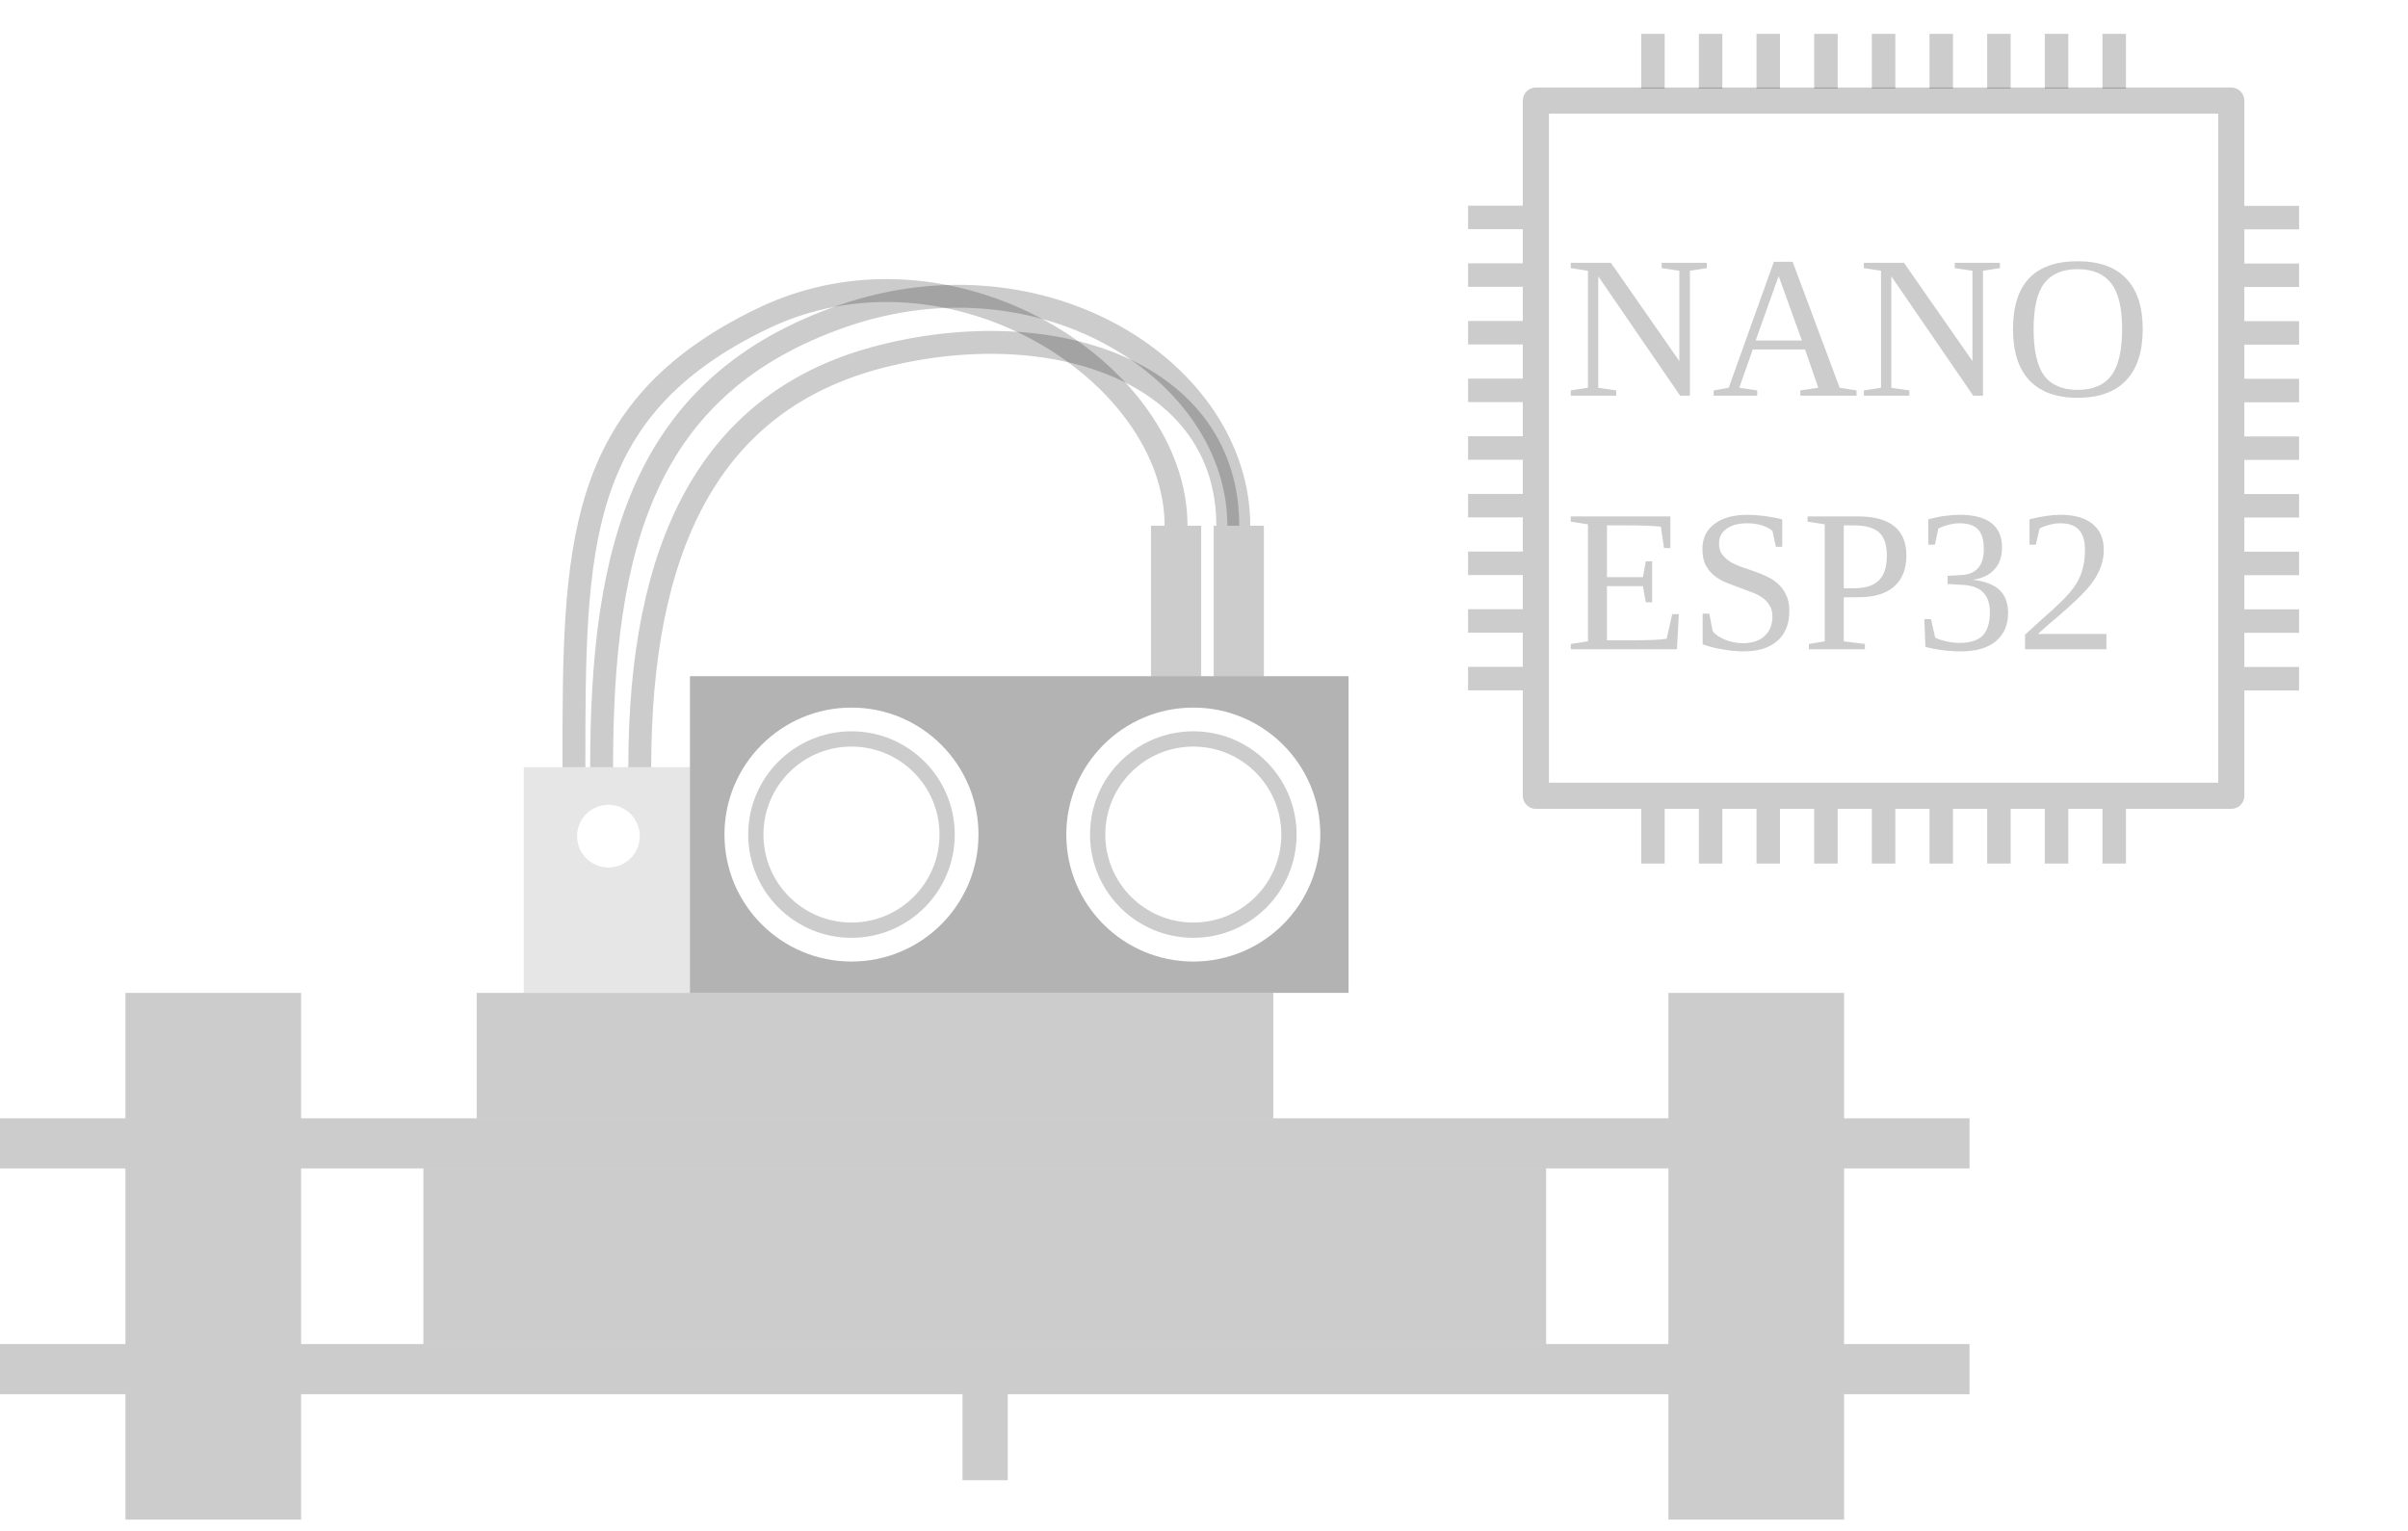
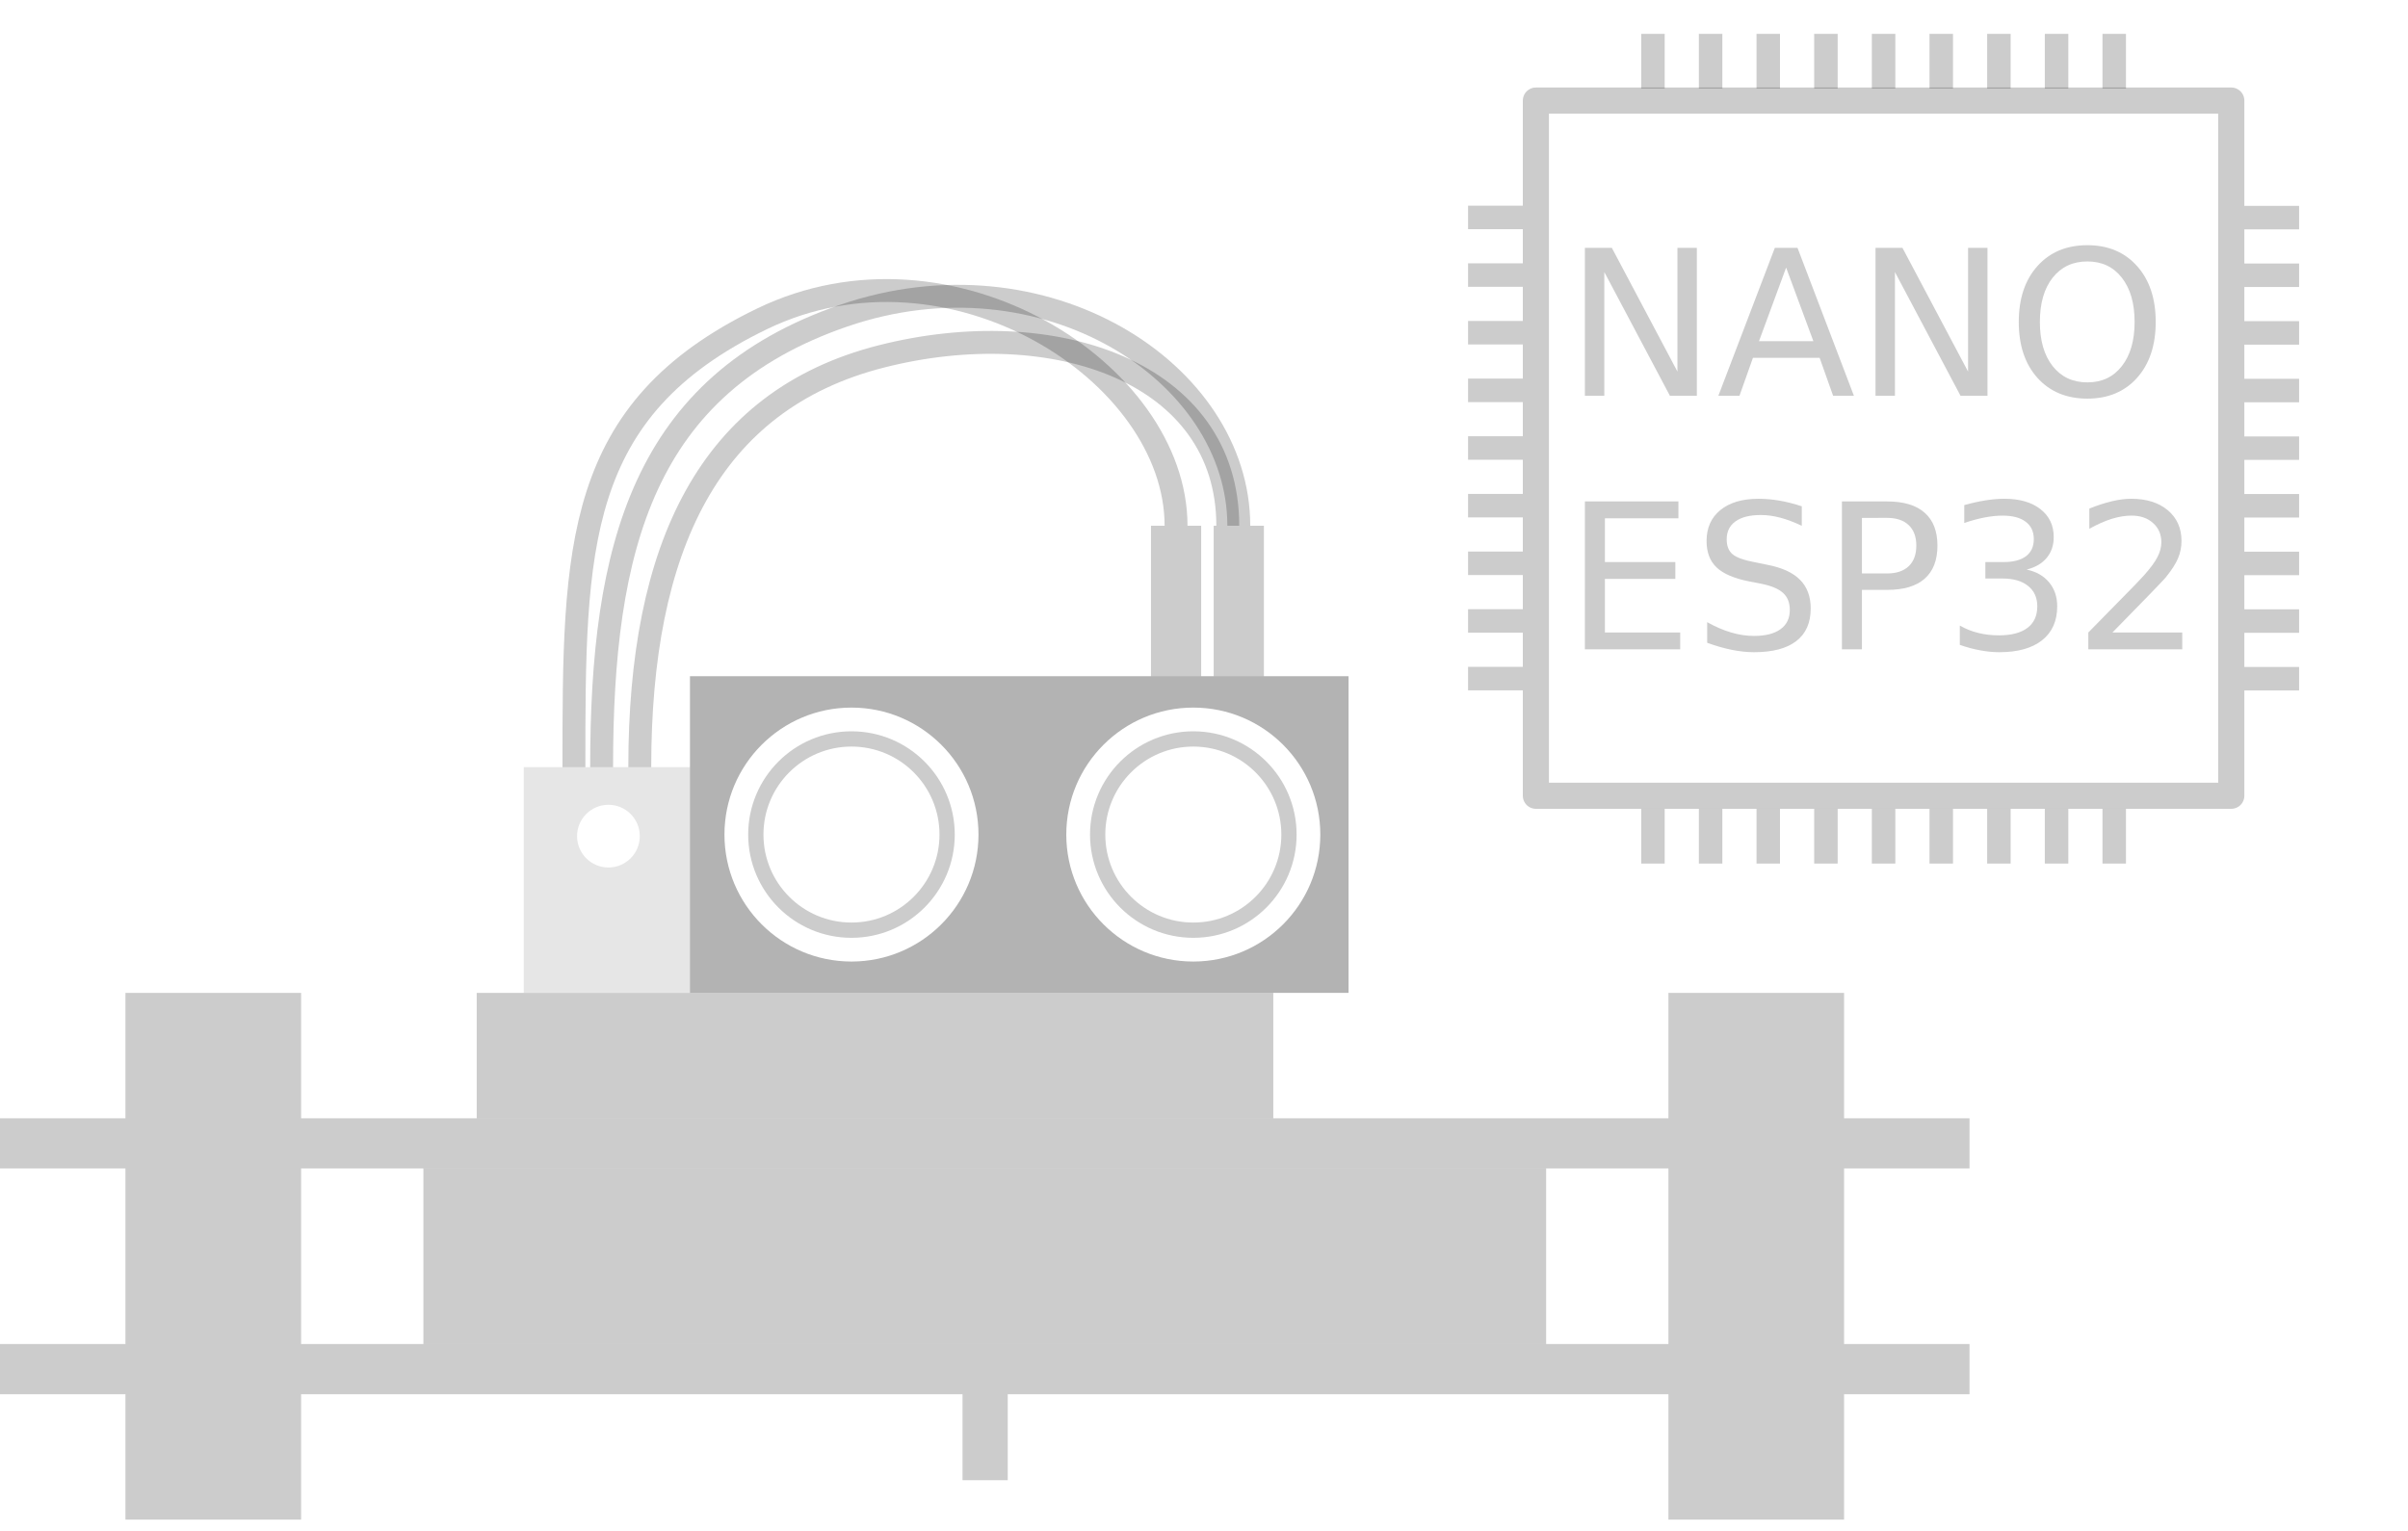
<svg xmlns="http://www.w3.org/2000/svg" width="129" height="82" viewBox="0 0 129 82" fill="none" version="1.1" id="svg29">
  <defs id="defs29">
    <rect x="84.616" y="15.37" width="45.085" height="32.786" id="rect66" />
  </defs>
  <g id="g29" transform="matrix(0.8179072,0,0,0.8179072,0,14.82847)">
    <path d="M 80.418,16.317 C 80.418,6.251 69.019,2.348 57.721,5.224 46.423,8.1 41.904,17.754 41.904,32.133" stroke="#444458" stroke-width="1.5" id="path1" style="stroke:#000000;stroke-opacity:0.2" />
    <path d="M 81.139,16.317 C 81.139,6.251 68.403,-1.965 55.256,2.554 42.11,7.073 39.405,17.754 39.405,32.133" stroke="#E0E0E0" stroke-width="1.5" id="path2" style="stroke:#000000;stroke-opacity:0.2" />
    <rect x="79.495" y="16.317" width="3.287" height="9.86" fill="#B9B9B9" id="rect2" style="fill:#000000;fill-opacity:0.2" />
    <path d="M 77.03,16.317 C 77.03,6.251 62.24,-3.198 49.916,2.759 37.591,8.716 37.591,17.754 37.591,32.133" stroke="#178ACE" stroke-width="1.5" id="path3" style="stroke:#000000;stroke-opacity:0.2" />
    <rect x="75.387" y="16.317" width="3.287" height="9.86" fill="#B9B9B9" id="rect4" style="fill:#000000;fill-opacity:0.2" />
    <path id="rect6" style="fill:#000000;fill-opacity:0.1" d="m 34.305,32.133 v 14.791 l 10.886,-5.26e-4 v -14.79 z m 5.545,2.465 c 1.135,-3.03e-4 2.055,0.92 2.055,2.055 3.02e-4,1.135 -0.92,2.055 -2.055,2.055 -1.134,-7.76e-4 -2.053,-0.921 -2.053,-2.055 -3.03e-4,-1.134 0.919,-2.054 2.053,-2.055 z" />
    <path id="rect7" style="fill:#000000;fill-opacity:0.3" d="M 45.191,26.176 V 46.924 H 88.328 V 26.176 Z m 10.578,2.055 a 8.319,8.319 0 0 1 8.32,8.32 8.319,8.319 0 0 1 -8.32,8.318 8.319,8.319 0 0 1 -8.318,-8.318 8.319,8.319 0 0 1 8.318,-8.32 z m 22.391,0 a 8.319,8.319 0 0 1 8.318,8.32 8.319,8.319 0 0 1 -8.318,8.318 8.319,8.319 0 0 1 -8.32,-8.318 8.319,8.319 0 0 1 8.32,-8.32 z" />
    <circle cx="55.77" cy="36.55" r="6.265" fill="#444458" id="circle9" style="fill:none;stroke:#000000;stroke-opacity:0.2" />
    <circle cx="78.16" cy="36.55" r="6.265" fill="#444458" id="circle13" style="fill:none;stroke:#000000;stroke-opacity:0.2" />
    <path id="rect15" d="m 31.223,46.924 v 8.217 H 73.127 83.398 V 46.924 H 73.127 Z" style="fill:#000000;fill-opacity:0.2" />
    <path id="rect17" style="fill:#000000;fill-opacity:0.2" d="m 8.217,46.924 v 8.217 H 0 v 3.285 H 8.217 V 69.93 H 0 v 3.287 h 8.217 v 8.217 H 19.721 V 73.217 H 109.279 v 8.217 h 11.504 V 73.217 H 129 v -3.287 h -8.217 V 58.426 H 129 v -3.285 h -8.217 v -8.217 h -11.504 v 8.217 H 19.721 V 46.924 Z M 19.721,58.426 H 109.279 V 69.93 H 19.721 Z" />
    <rect x="63.043" y="73.217" width="2.962" height="5.635" fill="#5d5d5d" id="rect18" style="fill:#000000;fill-opacity:0.2;stroke-width:0.885" />
    <rect x="27.731" y="58.426" width="73.538" height="11.503" fill="#444458" id="rect25" style="fill:#000000;fill-opacity:0.2" />
  </g>
  <rect style="fill:none;fill-opacity:0.1;stroke:#000000;stroke-width:1.4;stroke-linejoin:round;stroke-dasharray:none;stroke-opacity:0.2" id="rect29" width="37.253" height="37.253" x="82.28" y="5.39" />
  <rect style="fill:none;fill-opacity:0.1;stroke:#000000;stroke-width:1.258;stroke-linecap:butt;stroke-dasharray:none;stroke-opacity:0.2" id="rect30" width="1.9073486e-06" height="2.934" x="91.64" y="1.814" />
  <rect style="fill:none;fill-opacity:0.1;stroke:#000000;stroke-width:1.258;stroke-linecap:butt;stroke-dasharray:none;stroke-opacity:0.2" id="rect31" width="1.9073486e-06" height="2.934" x="94.728" y="1.814" />
  <rect style="fill:none;fill-opacity:0.1;stroke:#000000;stroke-width:1.258;stroke-linecap:butt;stroke-dasharray:none;stroke-opacity:0.2" id="rect32" width="1.9073486e-06" height="2.934" x="88.551" y="1.814" />
  <rect style="fill:none;fill-opacity:0.1;stroke:#000000;stroke-width:1.258;stroke-linecap:butt;stroke-dasharray:none;stroke-opacity:0.2" id="rect33" width="1.9073486e-06" height="2.934" x="100.906" y="1.814" />
  <rect style="fill:none;fill-opacity:0.1;stroke:#000000;stroke-width:1.258;stroke-linecap:butt;stroke-dasharray:none;stroke-opacity:0.2" id="rect34" width="1.9073486e-06" height="2.934" x="103.995" y="1.814" />
  <rect style="fill:none;fill-opacity:0.1;stroke:#000000;stroke-width:1.258;stroke-linecap:butt;stroke-dasharray:none;stroke-opacity:0.2" id="rect35" width="1.9073486e-06" height="2.934" x="97.817" y="1.814" />
  <rect style="fill:none;fill-opacity:0.1;stroke:#000000;stroke-width:1.258;stroke-linecap:butt;stroke-dasharray:none;stroke-opacity:0.2" id="rect36" width="1.9073486e-06" height="2.934" x="110.173" y="1.814" />
  <rect style="fill:none;fill-opacity:0.1;stroke:#000000;stroke-width:1.258;stroke-linecap:butt;stroke-dasharray:none;stroke-opacity:0.2" id="rect37" width="1.9073486e-06" height="2.934" x="113.262" y="1.814" />
  <rect style="fill:none;fill-opacity:0.1;stroke:#000000;stroke-width:1.258;stroke-linecap:butt;stroke-dasharray:none;stroke-opacity:0.2" id="rect38" width="1.9073486e-06" height="2.934" x="107.084" y="1.814" />
  <rect style="fill:none;fill-opacity:0.1;stroke:#000000;stroke-width:1.258;stroke-linecap:butt;stroke-dasharray:none;stroke-opacity:0.2" id="rect39" width="1.9073486e-06" height="2.934" x="91.64" y="43.343" />
  <rect style="fill:none;fill-opacity:0.1;stroke:#000000;stroke-width:1.258;stroke-linecap:butt;stroke-dasharray:none;stroke-opacity:0.2" id="rect40" width="1.9073486e-06" height="2.934" x="94.728" y="43.343" />
  <rect style="fill:none;fill-opacity:0.1;stroke:#000000;stroke-width:1.258;stroke-linecap:butt;stroke-dasharray:none;stroke-opacity:0.2" id="rect41" width="1.9073486e-06" height="2.934" x="88.551" y="43.343" />
  <rect style="fill:none;fill-opacity:0.1;stroke:#000000;stroke-width:1.258;stroke-linecap:butt;stroke-dasharray:none;stroke-opacity:0.2" id="rect42" width="1.9073486e-06" height="2.934" x="100.906" y="43.343" />
  <rect style="fill:none;fill-opacity:0.1;stroke:#000000;stroke-width:1.258;stroke-linecap:butt;stroke-dasharray:none;stroke-opacity:0.2" id="rect43" width="1.9073486e-06" height="2.934" x="103.995" y="43.343" />
  <rect style="fill:none;fill-opacity:0.1;stroke:#000000;stroke-width:1.258;stroke-linecap:butt;stroke-dasharray:none;stroke-opacity:0.2" id="rect44" width="1.9073486e-06" height="2.934" x="97.817" y="43.343" />
  <rect style="fill:none;fill-opacity:0.1;stroke:#000000;stroke-width:1.258;stroke-linecap:butt;stroke-dasharray:none;stroke-opacity:0.2" id="rect45" width="1.9073486e-06" height="2.934" x="110.173" y="43.343" />
  <rect style="fill:none;fill-opacity:0.1;stroke:#000000;stroke-width:1.258;stroke-linecap:butt;stroke-dasharray:none;stroke-opacity:0.2" id="rect46" width="1.9073486e-06" height="2.934" x="113.262" y="43.343" />
  <rect style="fill:none;fill-opacity:0.1;stroke:#000000;stroke-width:1.258;stroke-linecap:butt;stroke-dasharray:none;stroke-opacity:0.2" id="rect47" width="1.9073486e-06" height="2.934" x="107.084" y="43.343" />
  <rect style="fill:none;fill-opacity:0.1;stroke:#000000;stroke-width:1.258;stroke-linecap:butt;stroke-dasharray:none;stroke-opacity:0.2" id="rect48" width="1.9073486e-06" height="2.934" x="14.75" y="-123.166" transform="rotate(90)" />
  <rect style="fill:none;fill-opacity:0.1;stroke:#000000;stroke-width:1.258;stroke-linecap:butt;stroke-dasharray:none;stroke-opacity:0.2" id="rect49" width="1.9073486e-06" height="2.934" x="17.839" y="-123.166" transform="rotate(90)" />
  <rect style="fill:none;fill-opacity:0.1;stroke:#000000;stroke-width:1.258;stroke-linecap:butt;stroke-dasharray:none;stroke-opacity:0.2" id="rect50" width="1.9073486e-06" height="2.934" x="11.661" y="-123.166" transform="rotate(90)" />
  <rect style="fill:none;fill-opacity:0.1;stroke:#000000;stroke-width:1.258;stroke-linecap:butt;stroke-dasharray:none;stroke-opacity:0.2" id="rect51" width="1.9073486e-06" height="2.934" x="24.016" y="-123.166" transform="rotate(90)" />
  <rect style="fill:none;fill-opacity:0.1;stroke:#000000;stroke-width:1.258;stroke-linecap:butt;stroke-dasharray:none;stroke-opacity:0.2" id="rect52" width="1.9073486e-06" height="2.934" x="27.105" y="-123.166" transform="rotate(90)" />
  <rect style="fill:none;fill-opacity:0.1;stroke:#000000;stroke-width:1.258;stroke-linecap:butt;stroke-dasharray:none;stroke-opacity:0.2" id="rect53" width="1.9073486e-06" height="2.934" x="20.928" y="-123.166" transform="rotate(90)" />
  <rect style="fill:none;fill-opacity:0.1;stroke:#000000;stroke-width:1.258;stroke-linecap:butt;stroke-dasharray:none;stroke-opacity:0.2" id="rect54" width="1.9073486e-06" height="2.934" x="33.283" y="-123.166" transform="rotate(90)" />
  <rect style="fill:none;fill-opacity:0.1;stroke:#000000;stroke-width:1.258;stroke-linecap:butt;stroke-dasharray:none;stroke-opacity:0.2" id="rect55" width="1.9073486e-06" height="2.934" x="36.372" y="-123.166" transform="rotate(90)" />
  <rect style="fill:none;fill-opacity:0.1;stroke:#000000;stroke-width:1.258;stroke-linecap:butt;stroke-dasharray:none;stroke-opacity:0.2" id="rect56" width="1.9073486e-06" height="2.934" x="30.194" y="-123.166" transform="rotate(90)" />
  <rect style="fill:none;fill-opacity:0.1;stroke:#000000;stroke-width:1.258;stroke-linecap:butt;stroke-dasharray:none;stroke-opacity:0.2" id="rect57" width="1.9073486e-06" height="2.934" x="14.741" y="-81.58" transform="rotate(90)" />
  <rect style="fill:none;fill-opacity:0.1;stroke:#000000;stroke-width:1.258;stroke-linecap:butt;stroke-dasharray:none;stroke-opacity:0.2" id="rect58" width="1.9073486e-06" height="2.934" x="17.83" y="-81.58" transform="rotate(90)" />
  <rect style="fill:none;fill-opacity:0.1;stroke:#000000;stroke-width:1.258;stroke-linecap:butt;stroke-dasharray:none;stroke-opacity:0.2" id="rect59" width="1.9073486e-06" height="2.934" x="11.652" y="-81.58" transform="rotate(90)" />
  <rect style="fill:none;fill-opacity:0.1;stroke:#000000;stroke-width:1.258;stroke-linecap:butt;stroke-dasharray:none;stroke-opacity:0.2" id="rect60" width="1.9073486e-06" height="2.934" x="24.008" y="-81.58" transform="rotate(90)" />
  <rect style="fill:none;fill-opacity:0.1;stroke:#000000;stroke-width:1.258;stroke-linecap:butt;stroke-dasharray:none;stroke-opacity:0.2" id="rect61" width="1.9073486e-06" height="2.934" x="27.097" y="-81.58" transform="rotate(90)" />
  <rect style="fill:none;fill-opacity:0.1;stroke:#000000;stroke-width:1.258;stroke-linecap:butt;stroke-dasharray:none;stroke-opacity:0.2" id="rect62" width="1.9073486e-06" height="2.934" x="20.919" y="-81.58" transform="rotate(90)" />
  <rect style="fill:none;fill-opacity:0.1;stroke:#000000;stroke-width:1.258;stroke-linecap:butt;stroke-dasharray:none;stroke-opacity:0.2" id="rect63" width="1.9073486e-06" height="2.934" x="33.274" y="-81.58" transform="rotate(90)" />
  <rect style="fill:none;fill-opacity:0.1;stroke:#000000;stroke-width:1.258;stroke-linecap:butt;stroke-dasharray:none;stroke-opacity:0.2" id="rect64" width="1.9073486e-06" height="2.934" x="36.363" y="-81.58" transform="rotate(90)" />
  <rect style="fill:none;fill-opacity:0.1;stroke:#000000;stroke-width:1.258;stroke-linecap:butt;stroke-dasharray:none;stroke-opacity:0.2" id="rect65" width="1.9073486e-06" height="2.934" x="30.185" y="-81.58" transform="rotate(90)" />
-   <text xml:space="preserve" id="text65" style="white-space:pre;shape-inside:url(#rect66);fill:#000000;fill-opacity:0.2;stroke:none;stroke-width:1.4;stroke-linecap:butt;stroke-linejoin:round;stroke-dasharray:none;stroke-opacity:0.2" transform="matrix(0.9058878,0,0,0.9058878,7.186522,-2.334472)">
-     <tspan x="84.615" y="25.988" id="tspan1">NANO
- </tspan>
-     <tspan x="84.615" y="40.988" id="tspan2">ESP32</tspan>
-   </text>
+   <g aria-label="NANO ESP32" transform="matrix(0.9058878,0,0,0.9058878,7.186522,-2.334472)" id="text65" style="white-space:pre;shape-inside:url(#rect66);fill:#000000;fill-opacity:0.2;stroke-width:1.4;stroke-linejoin:round;stroke-opacity:0.2">
+     <path d="m 85.793,17.24 h 1.594 l 3.879,7.318 v -7.318 h 1.148 v 8.748 h -1.594 l -3.879,-7.318 v 7.318 h -1.148 z" id="path60" />
+     <path d="m 97.693,18.406 -1.605,4.354 h 3.217 z m -0.668,-1.166 h 1.342 l 3.334,8.748 h -1.23 l -0.797,-2.244 h -3.943 l -0.797,2.244 h -1.248 z" id="path62" />
+     <path d="m 102.979,17.24 h 1.594 l 3.879,7.318 v -7.318 h 1.148 v 8.748 h -1.594 l -3.879,-7.318 v 7.318 h -1.148 z" id="path64" />
+     <path d="m 115.506,18.043 q -1.289,0 -2.051,0.961 -0.756,0.961 -0.756,2.619 0,1.652 0.756,2.613 0.762,0.961 2.051,0.961 1.289,0 2.039,-0.961 0.756,-0.961 0.756,-2.613 0,-1.658 -0.756,-2.619 -0.75,-0.961 -2.039,-0.961 z m 0,-0.961 q 1.84,0 2.941,1.236 1.102,1.23 1.102,3.305 0,2.068 -1.102,3.305 -1.102,1.23 -2.941,1.23 -1.846,0 -2.953,-1.23 -1.102,-1.23 -1.102,-3.305 0,-2.074 1.102,-3.305 1.107,-1.236 2.953,-1.236 z" id="path66" />
+     <path d="m 85.793,32.24 h 5.531 v 0.996 h -4.348 v 2.59 h 4.166 v 0.996 h -4.166 v 3.17 h 4.453 v 0.996 h -5.637 z" id="path68" />
+     <path d="m 98.619,32.527 v 1.154 Q 97.945,33.359 97.348,33.201 96.75,33.043 96.193,33.043 q -0.967,0 -1.494,0.375 -0.521,0.375 -0.521,1.066 0,0.58 0.346,0.879 0.352,0.293 1.324,0.475 l 0.715,0.146 q 1.324,0.252 1.951,0.891 0.633,0.633 0.633,1.699 0,1.271 -0.855,1.928 -0.85,0.656 -2.496,0.656 -0.621,0 -1.324,-0.141 -0.697,-0.141 -1.447,-0.416 v -1.219 q 0.721,0.404 1.412,0.609 0.691,0.205 1.359,0.205 1.014,0 1.564,-0.398 0.551,-0.398 0.551,-1.137 0,-0.645 -0.398,-1.008 -0.393,-0.363 -1.295,-0.545 L 95.496,36.969 q -1.324,-0.264 -1.916,-0.826 -0.592,-0.562 -0.592,-1.564 0,-1.16 0.814,-1.828 0.82,-0.668 2.256,-0.668 0.615,0 1.254,0.111 0.639,0.111 1.307,0.334 z" id="path70" />
+     <path d="M 102.176,33.213 V 36.5 h 1.488 q 0.826,0 1.277,-0.428 0.451,-0.428 0.451,-1.219 0,-0.785 -0.451,-1.213 -0.451,-0.428 -1.277,-0.428 z m -1.184,-0.973 h 2.672 q 1.471,0 2.221,0.668 0.756,0.662 0.756,1.945 0,1.295 -0.756,1.957 -0.75,0.662 -2.221,0.662 h -1.488 v 3.516 h -1.184 z" id="path72" />
+     <path d="m 111.92,36.271 q 0.85,0.182 1.324,0.756 0.48,0.574 0.48,1.418 0,1.295 -0.891,2.004 -0.891,0.709 -2.531,0.709 -0.551,0 -1.137,-0.111 -0.58,-0.105 -1.201,-0.322 v -1.143 q 0.492,0.287 1.078,0.434 0.586,0.146 1.225,0.146 1.113,0 1.693,-0.439 0.586,-0.439 0.586,-1.277 0,-0.773 -0.545,-1.207 -0.539,-0.439 -1.506,-0.439 h -1.02 v -0.973 h 1.066 q 0.873,0 1.336,-0.346 0.463,-0.352 0.463,-1.008 0,-0.674 -0.48,-1.031 -0.475,-0.363 -1.365,-0.363 -0.486,0 -1.043,0.105 -0.557,0.105 -1.225,0.328 v -1.055 q 0.674,-0.188 1.26,-0.281 0.592,-0.094 1.113,-0.094 1.348,0 2.133,0.615 0.785,0.609 0.785,1.652 0,0.727 -0.416,1.23 -0.416,0.498 -1.184,0.691 z" id="path74" />
+     <path d="m 116.988,39.992 h 4.131 v 0.996 h -5.555 v -0.996 q 0.674,-0.697 1.834,-1.869 1.166,-1.178 1.465,-1.518 0.568,-0.639 0.791,-1.078 0.229,-0.445 0.229,-0.873 0,-0.697 -0.492,-1.137 -0.486,-0.439 -1.271,-0.439 -0.557,0 -1.178,0.193 -0.615,0.193 -1.318,0.586 v -1.195 q 0.715,-0.287 1.336,-0.434 0.621,-0.146 1.137,-0.146 1.359,0 2.168,0.68 0.809,0.68 0.809,1.816 0,0.539 -0.205,1.025 -0.199,0.48 -0.732,1.137 -0.146,0.17 -0.932,0.984 -0.785,0.809 -2.215,2.268 z" id="path76" />
+   </g>
</svg>
